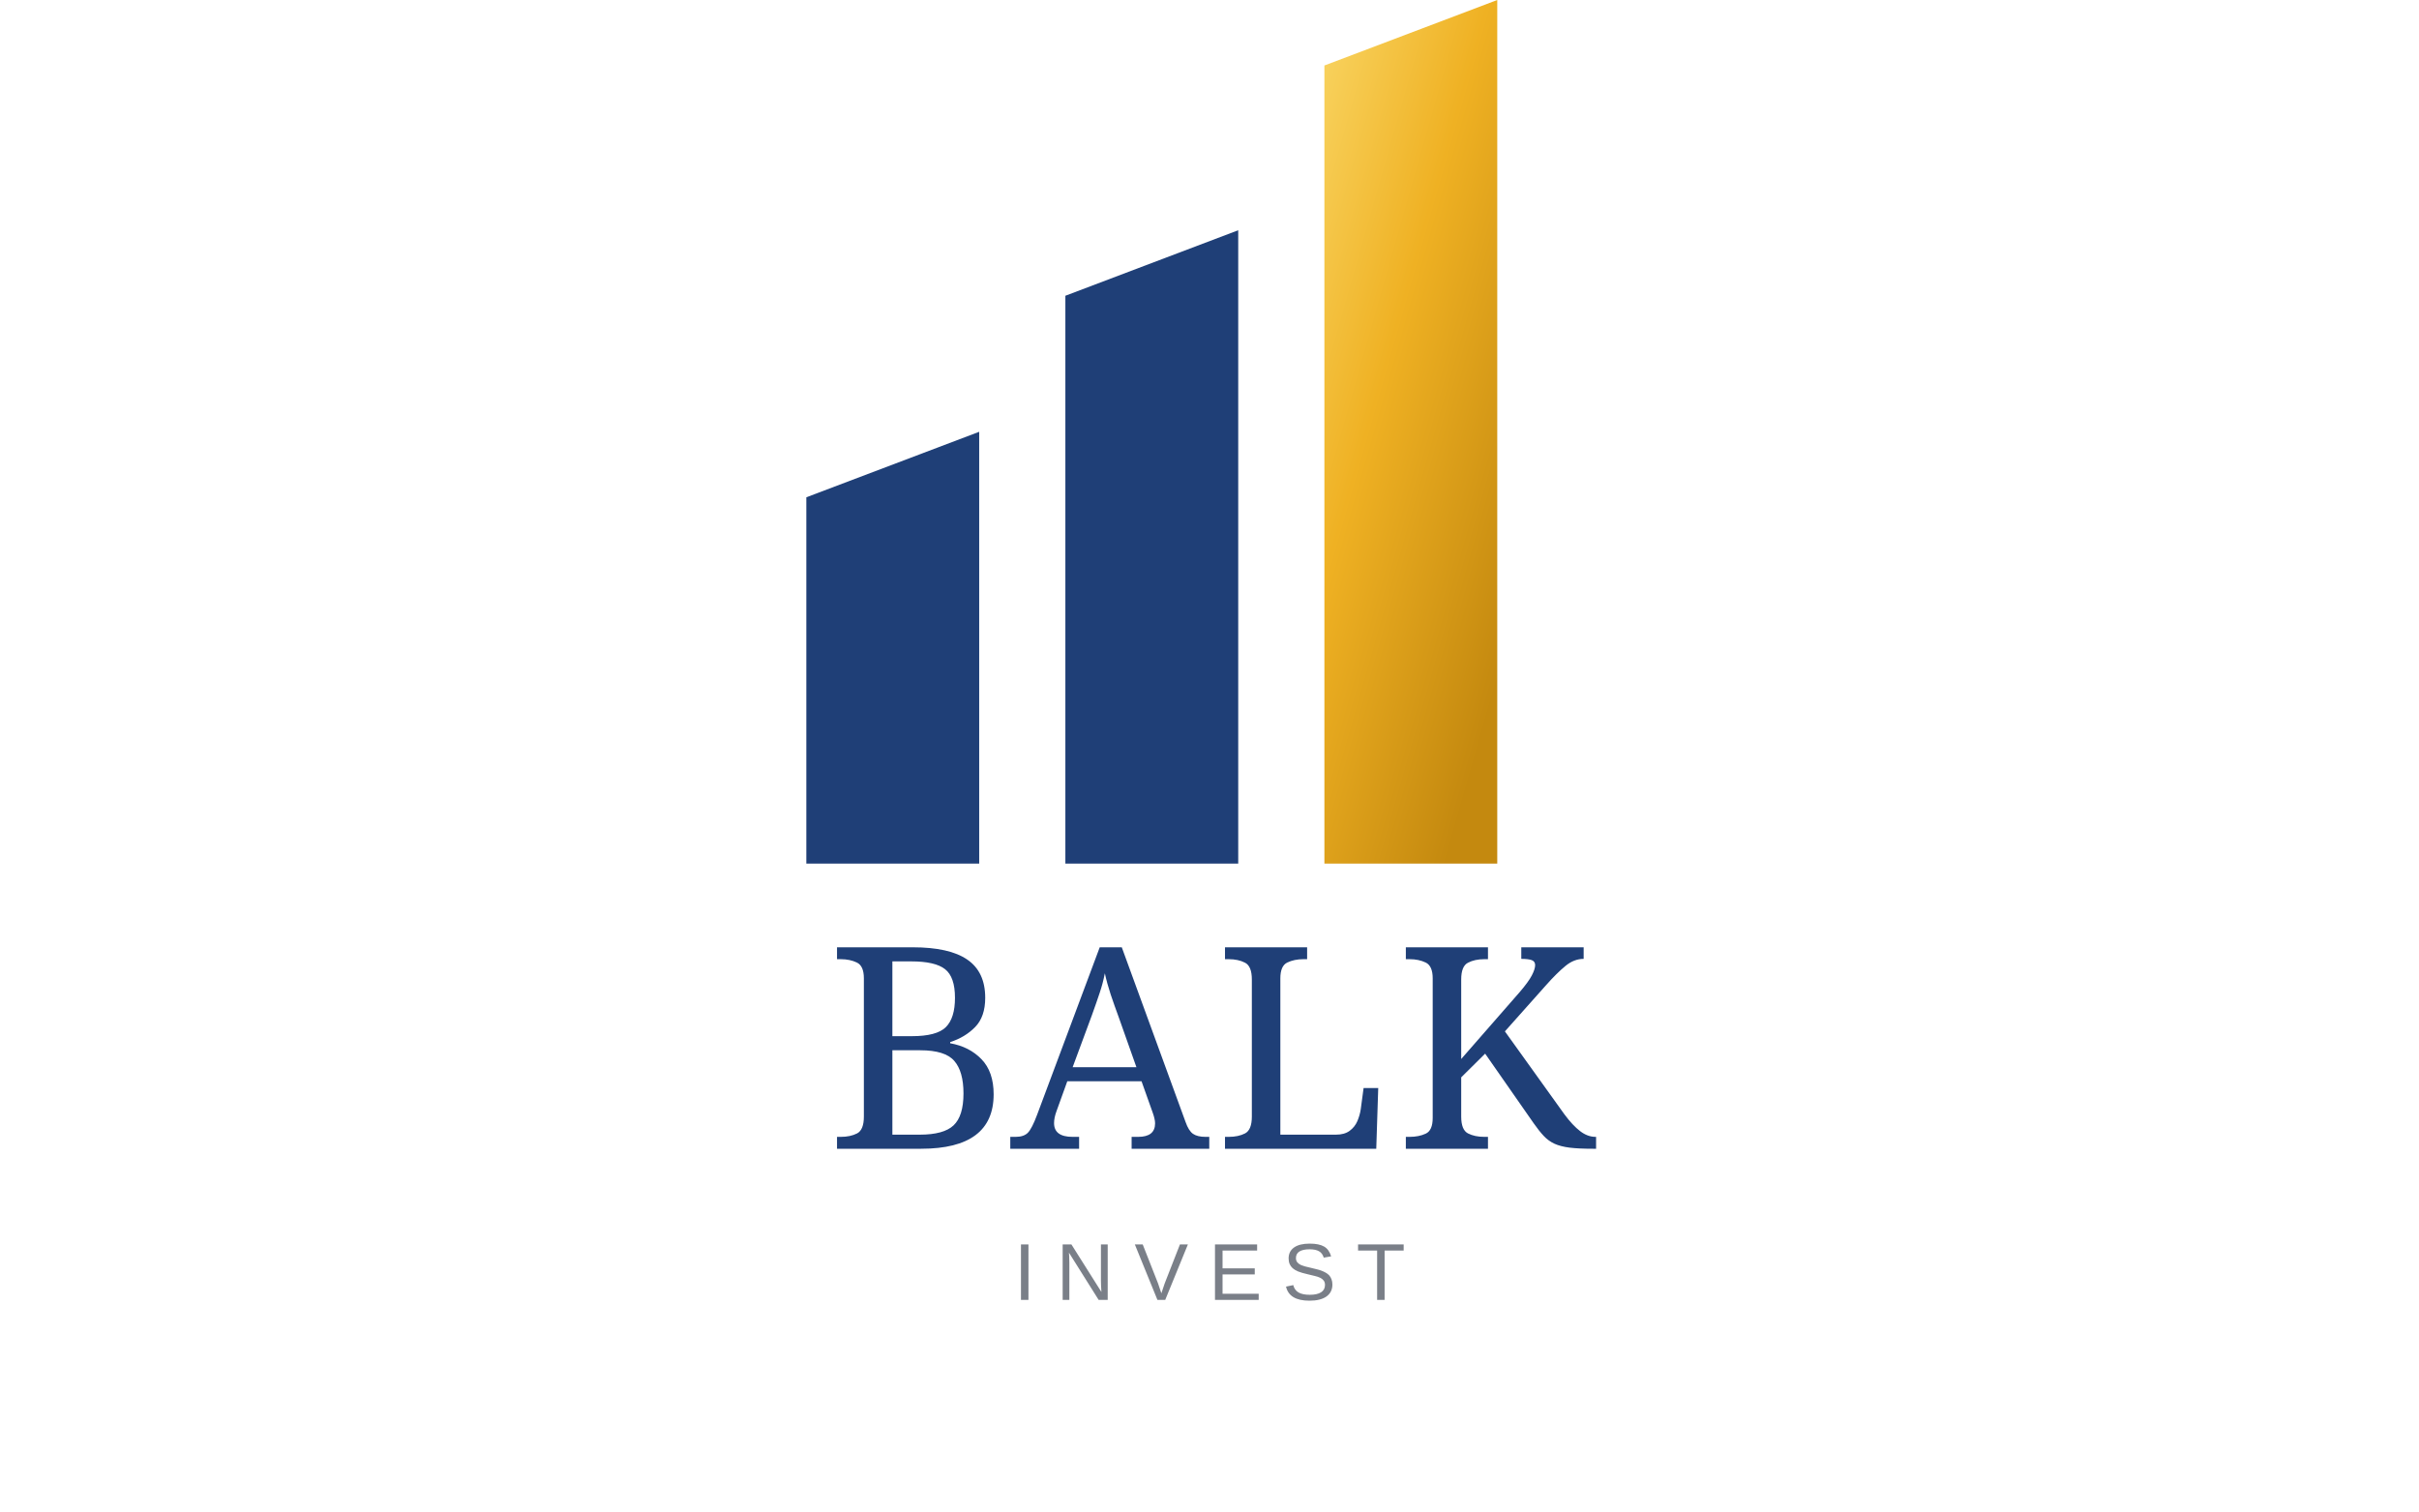
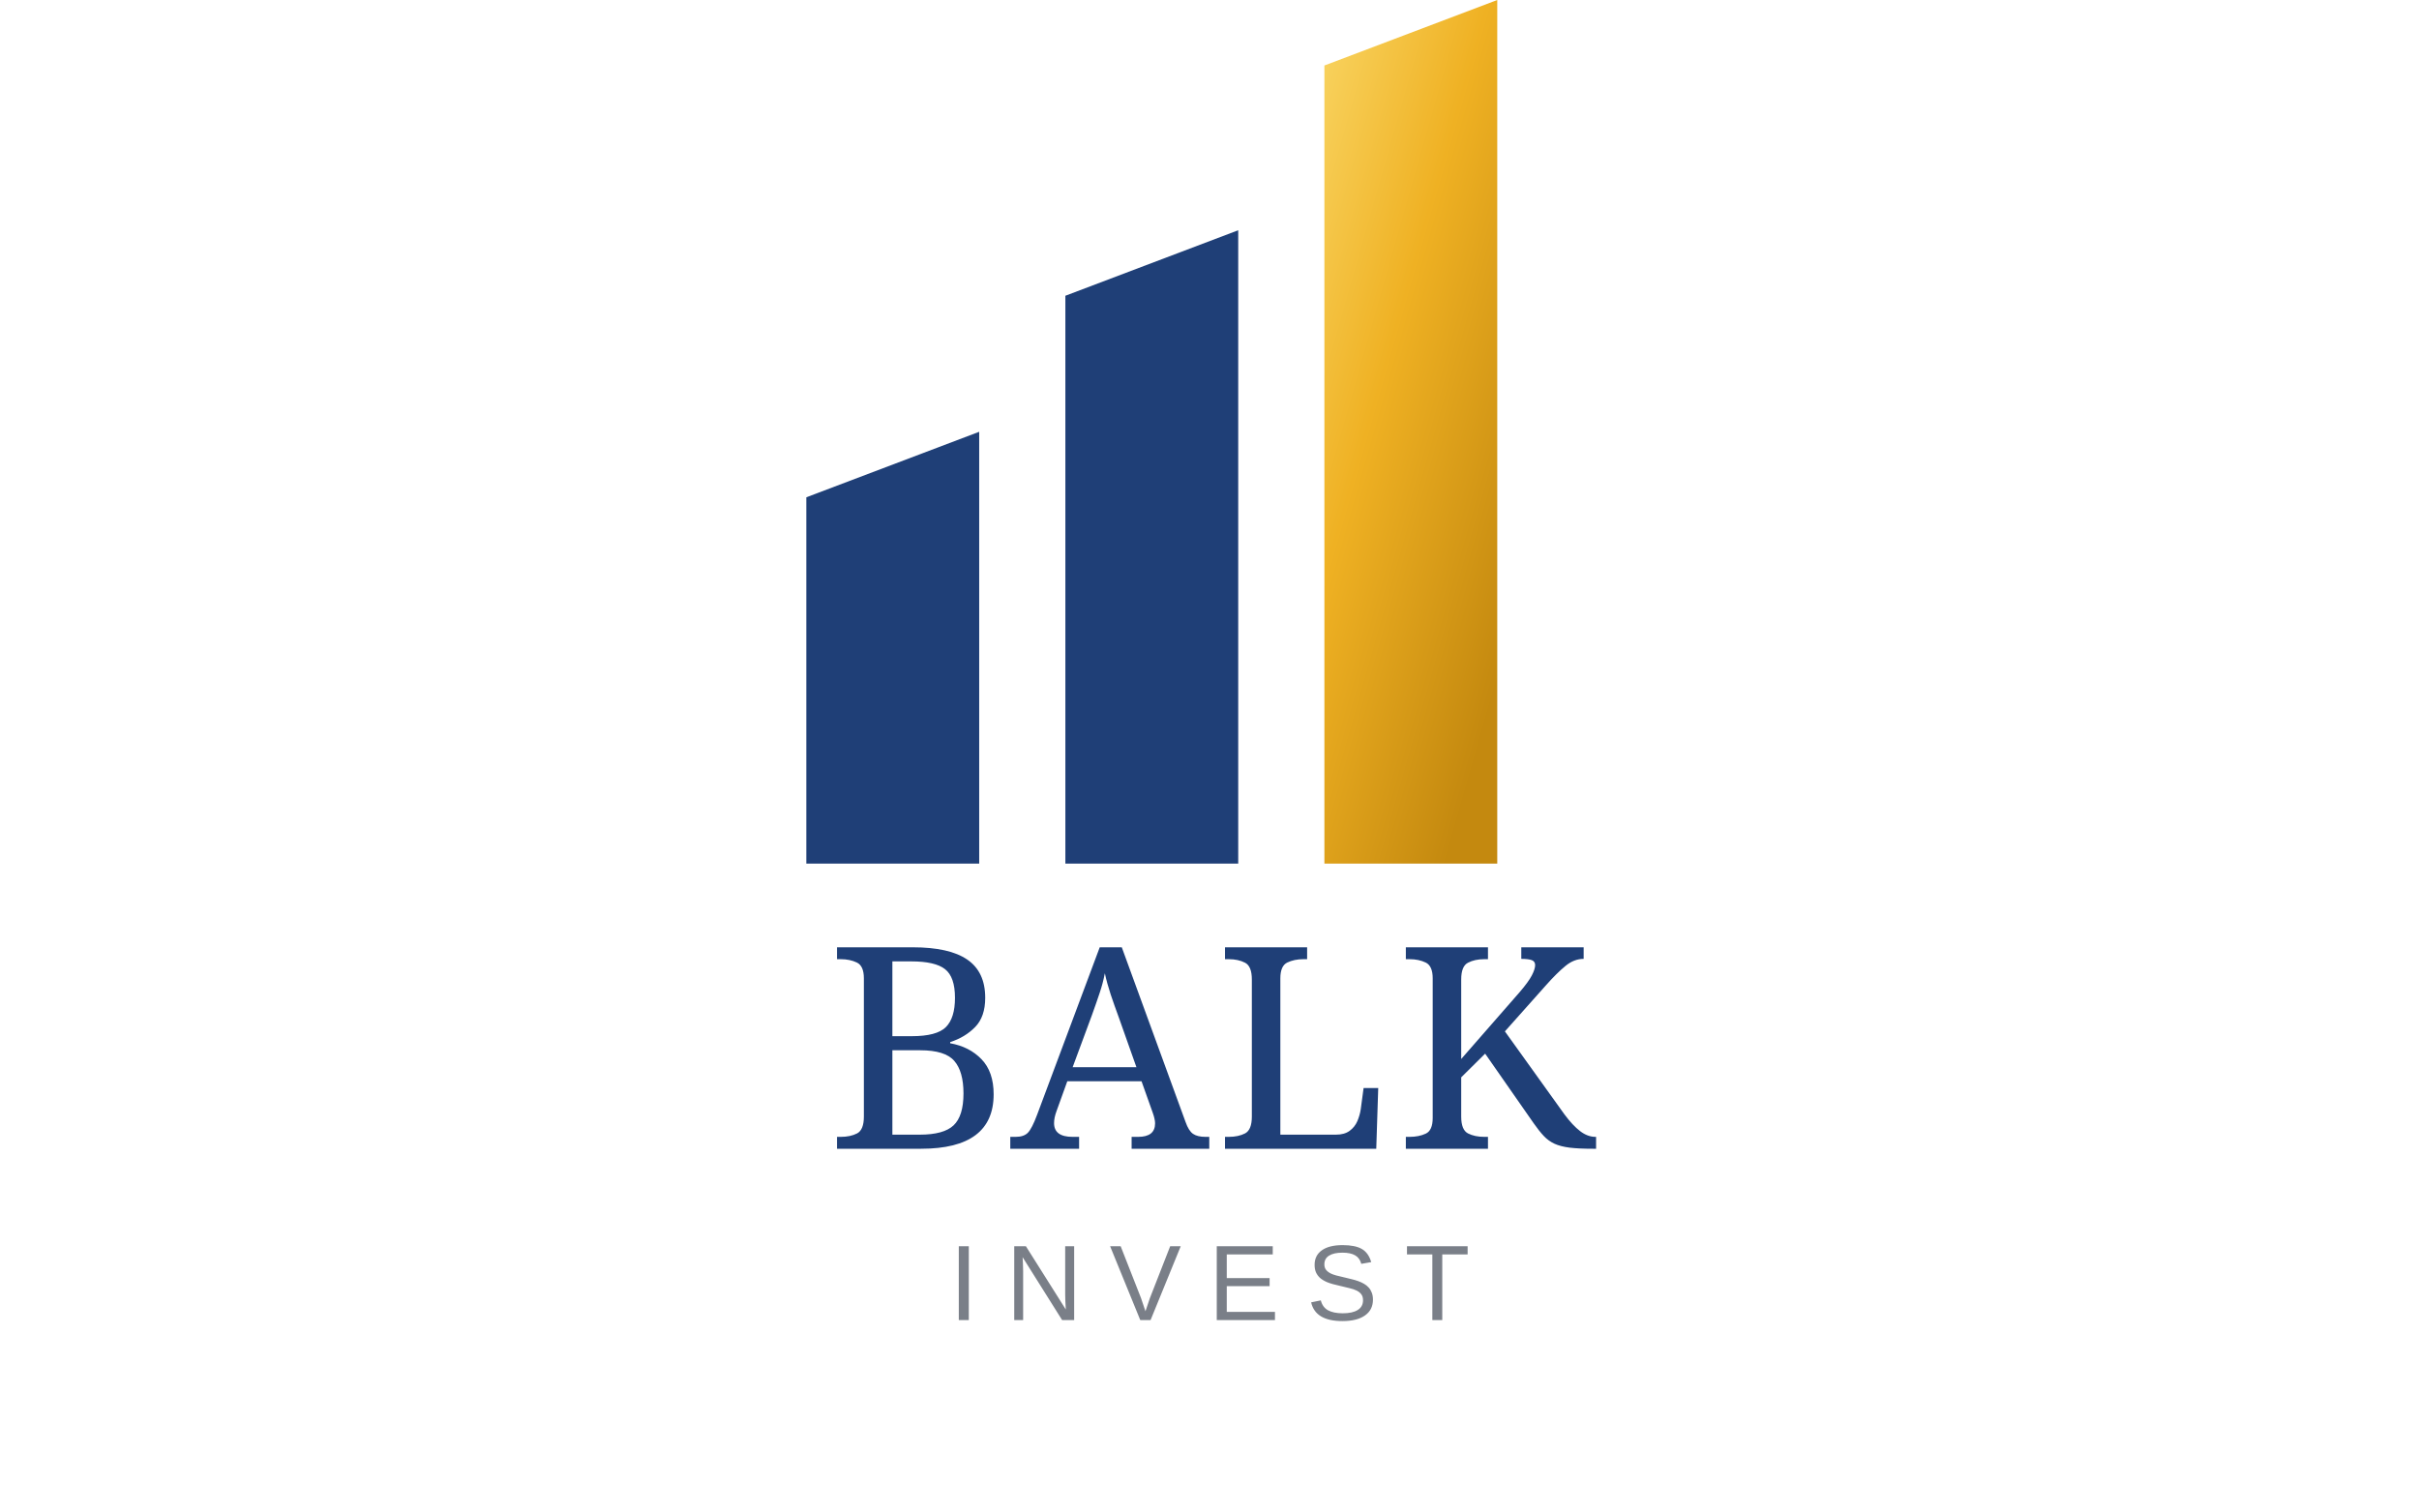
<svg xmlns="http://www.w3.org/2000/svg" width="480" height="300" viewBox="0 0 480 300">
  <defs>
    <linearGradient id="goldgrad" x1="0%" y1="0%" x2="70%" y2="100%">
      <stop offset="0%" stop-color="#F9D563" />
      <stop offset="45%" stop-color="#EFB123" />
      <stop offset="100%" stop-color="#C4890F" />
    </linearGradient>
  </defs>
  <polygon points="160,98.7 194.3,85.7 194.3,171.4 160,171.4" fill="#1F3F77" />
  <polygon points="211.4,58.7 245.7,45.7 245.7,171.4 211.4,171.4" fill="#1F3F77" />
  <polygon points="262.8,13 297.1,0 297.1,171.4 262.8,171.4" fill="url(#goldgrad)" />
  <text x="240" y="228" text-anchor="middle" font-family="Georgia, 'Source Serif 4', serif" font-size="56" fill="#1F3F77" letter-spacing="1">BALK</text>
-   <text x="240" y="258" text-anchor="middle" font-family="Arial, 'IBM Plex Sans', sans-serif" font-size="16" letter-spacing="4" fill="#7a7f88">INVEST</text>
+   <text x="240" y="262" text-anchor="middle" font-family="Arial, 'IBM Plex Sans', sans-serif" font-size="21.3" letter-spacing="5.3" fill="#7a7f88">INVEST</text>
</svg>
